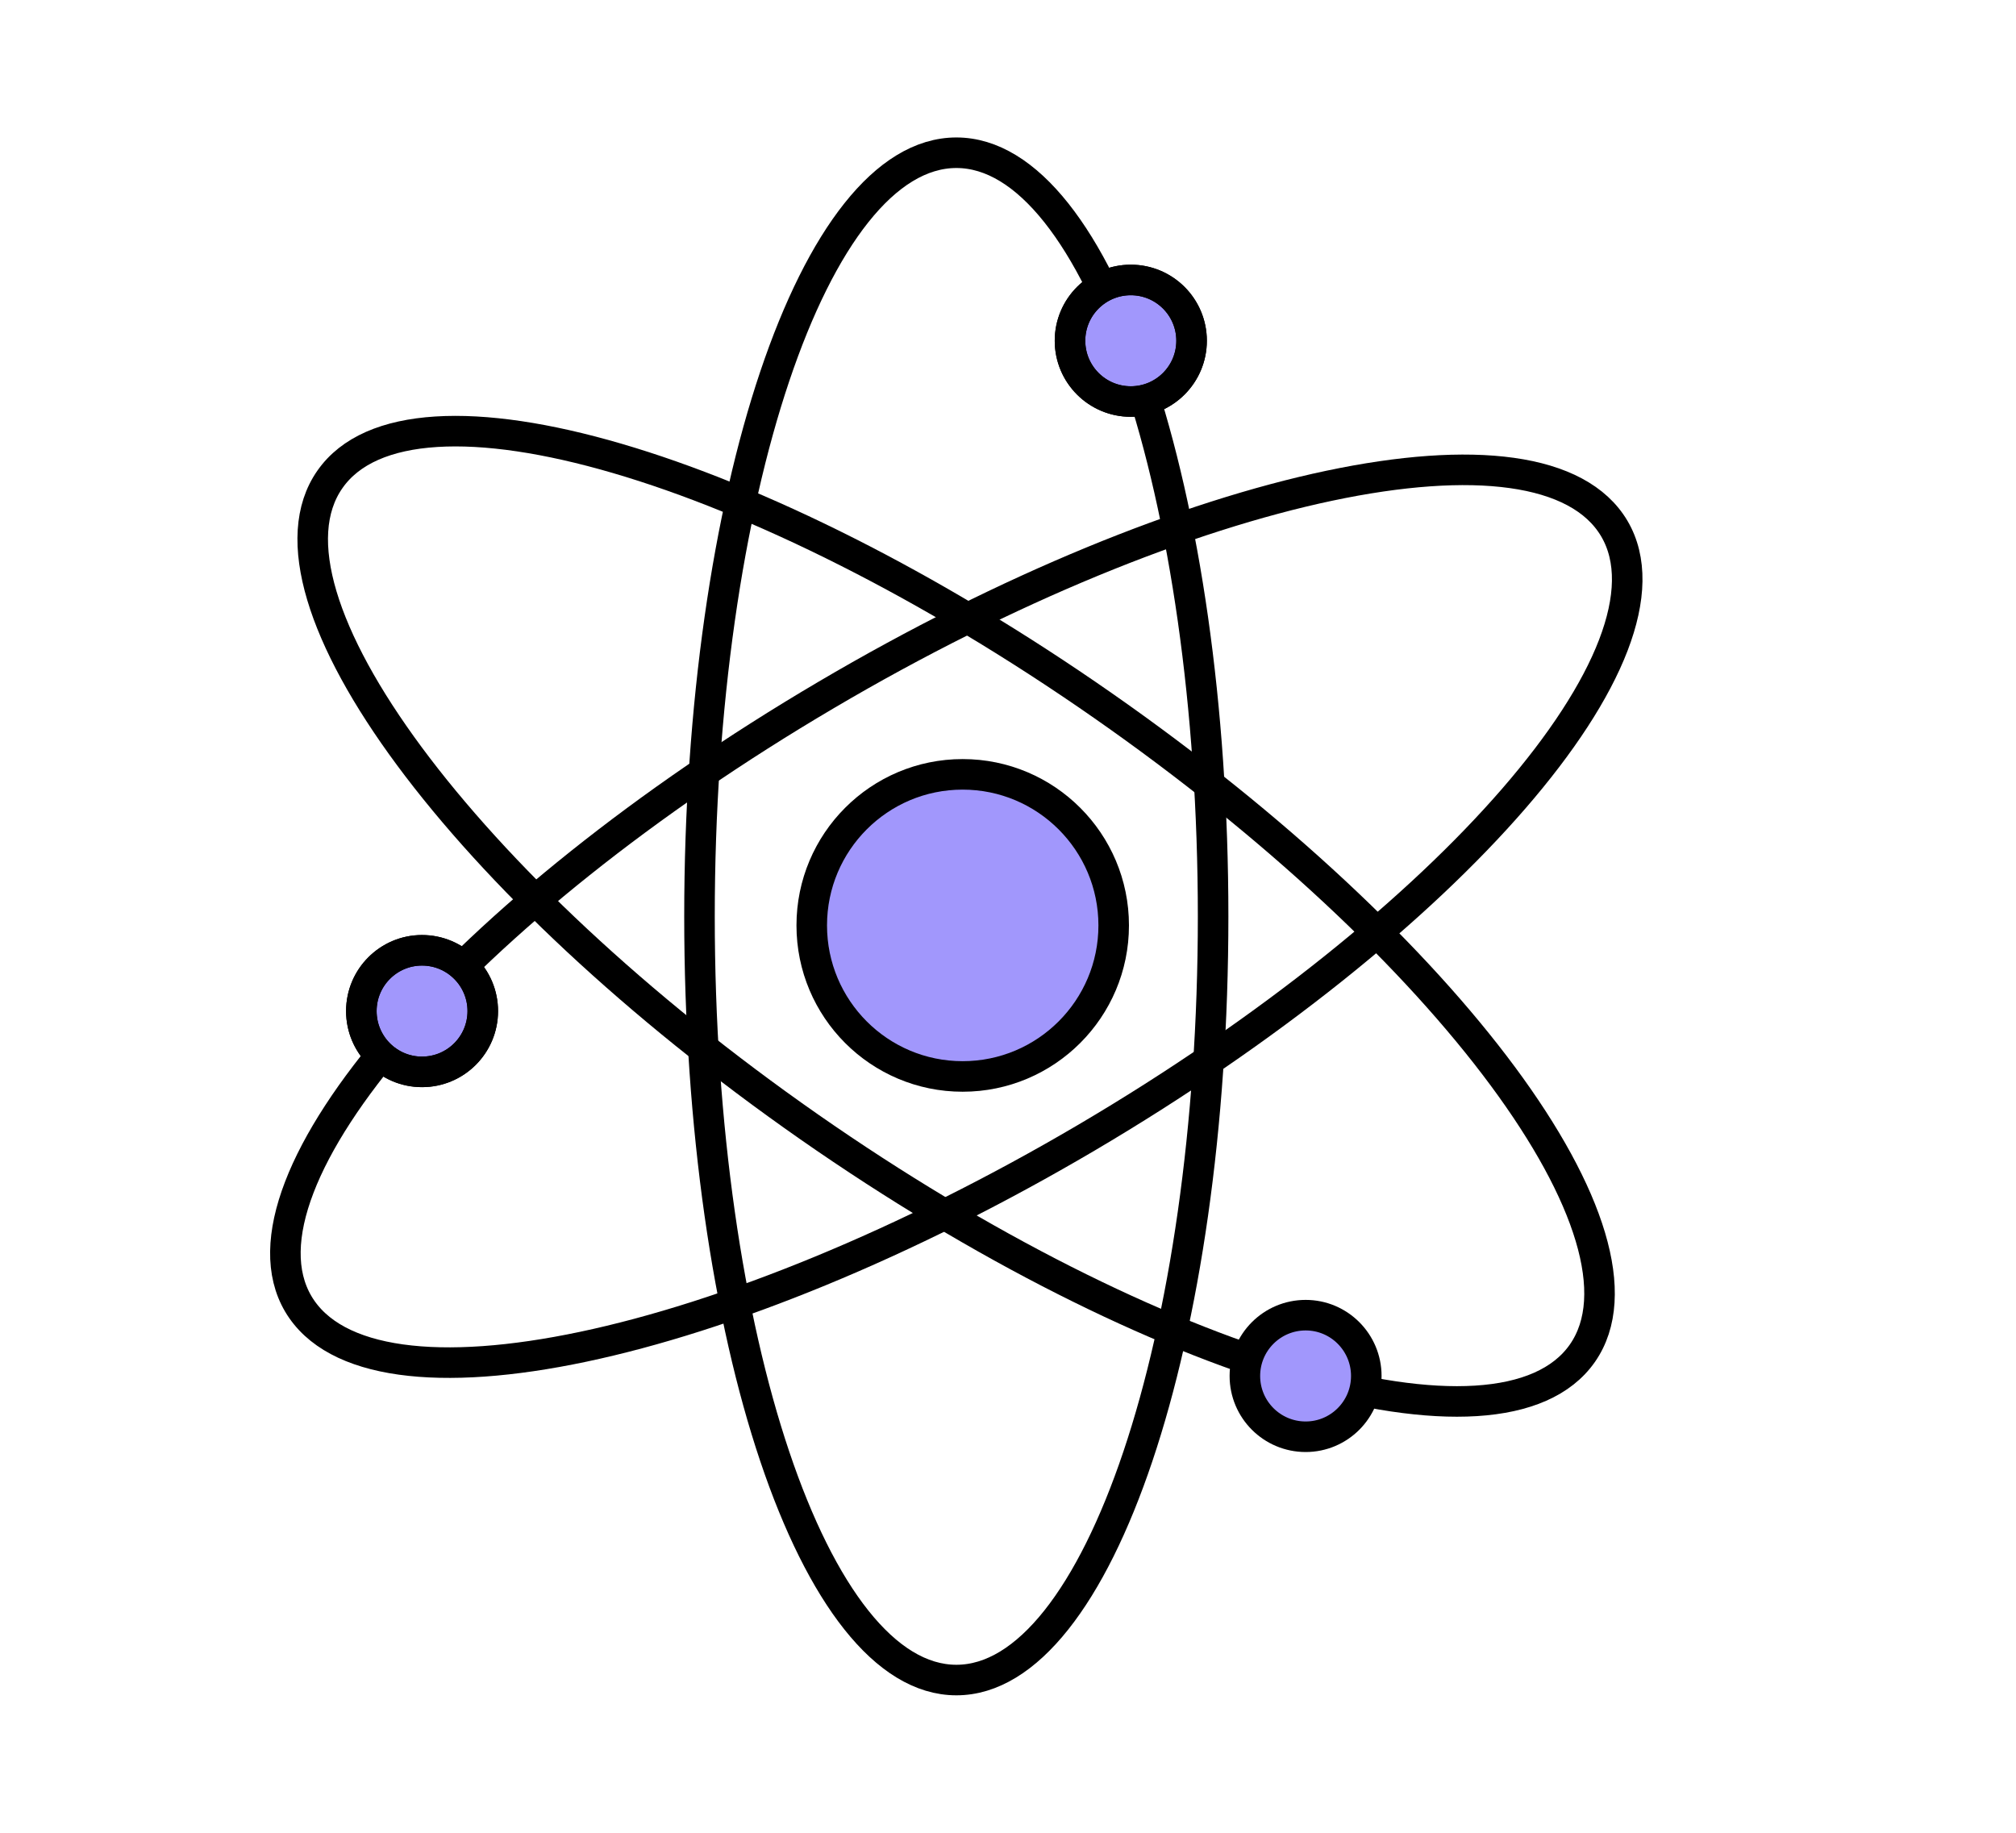
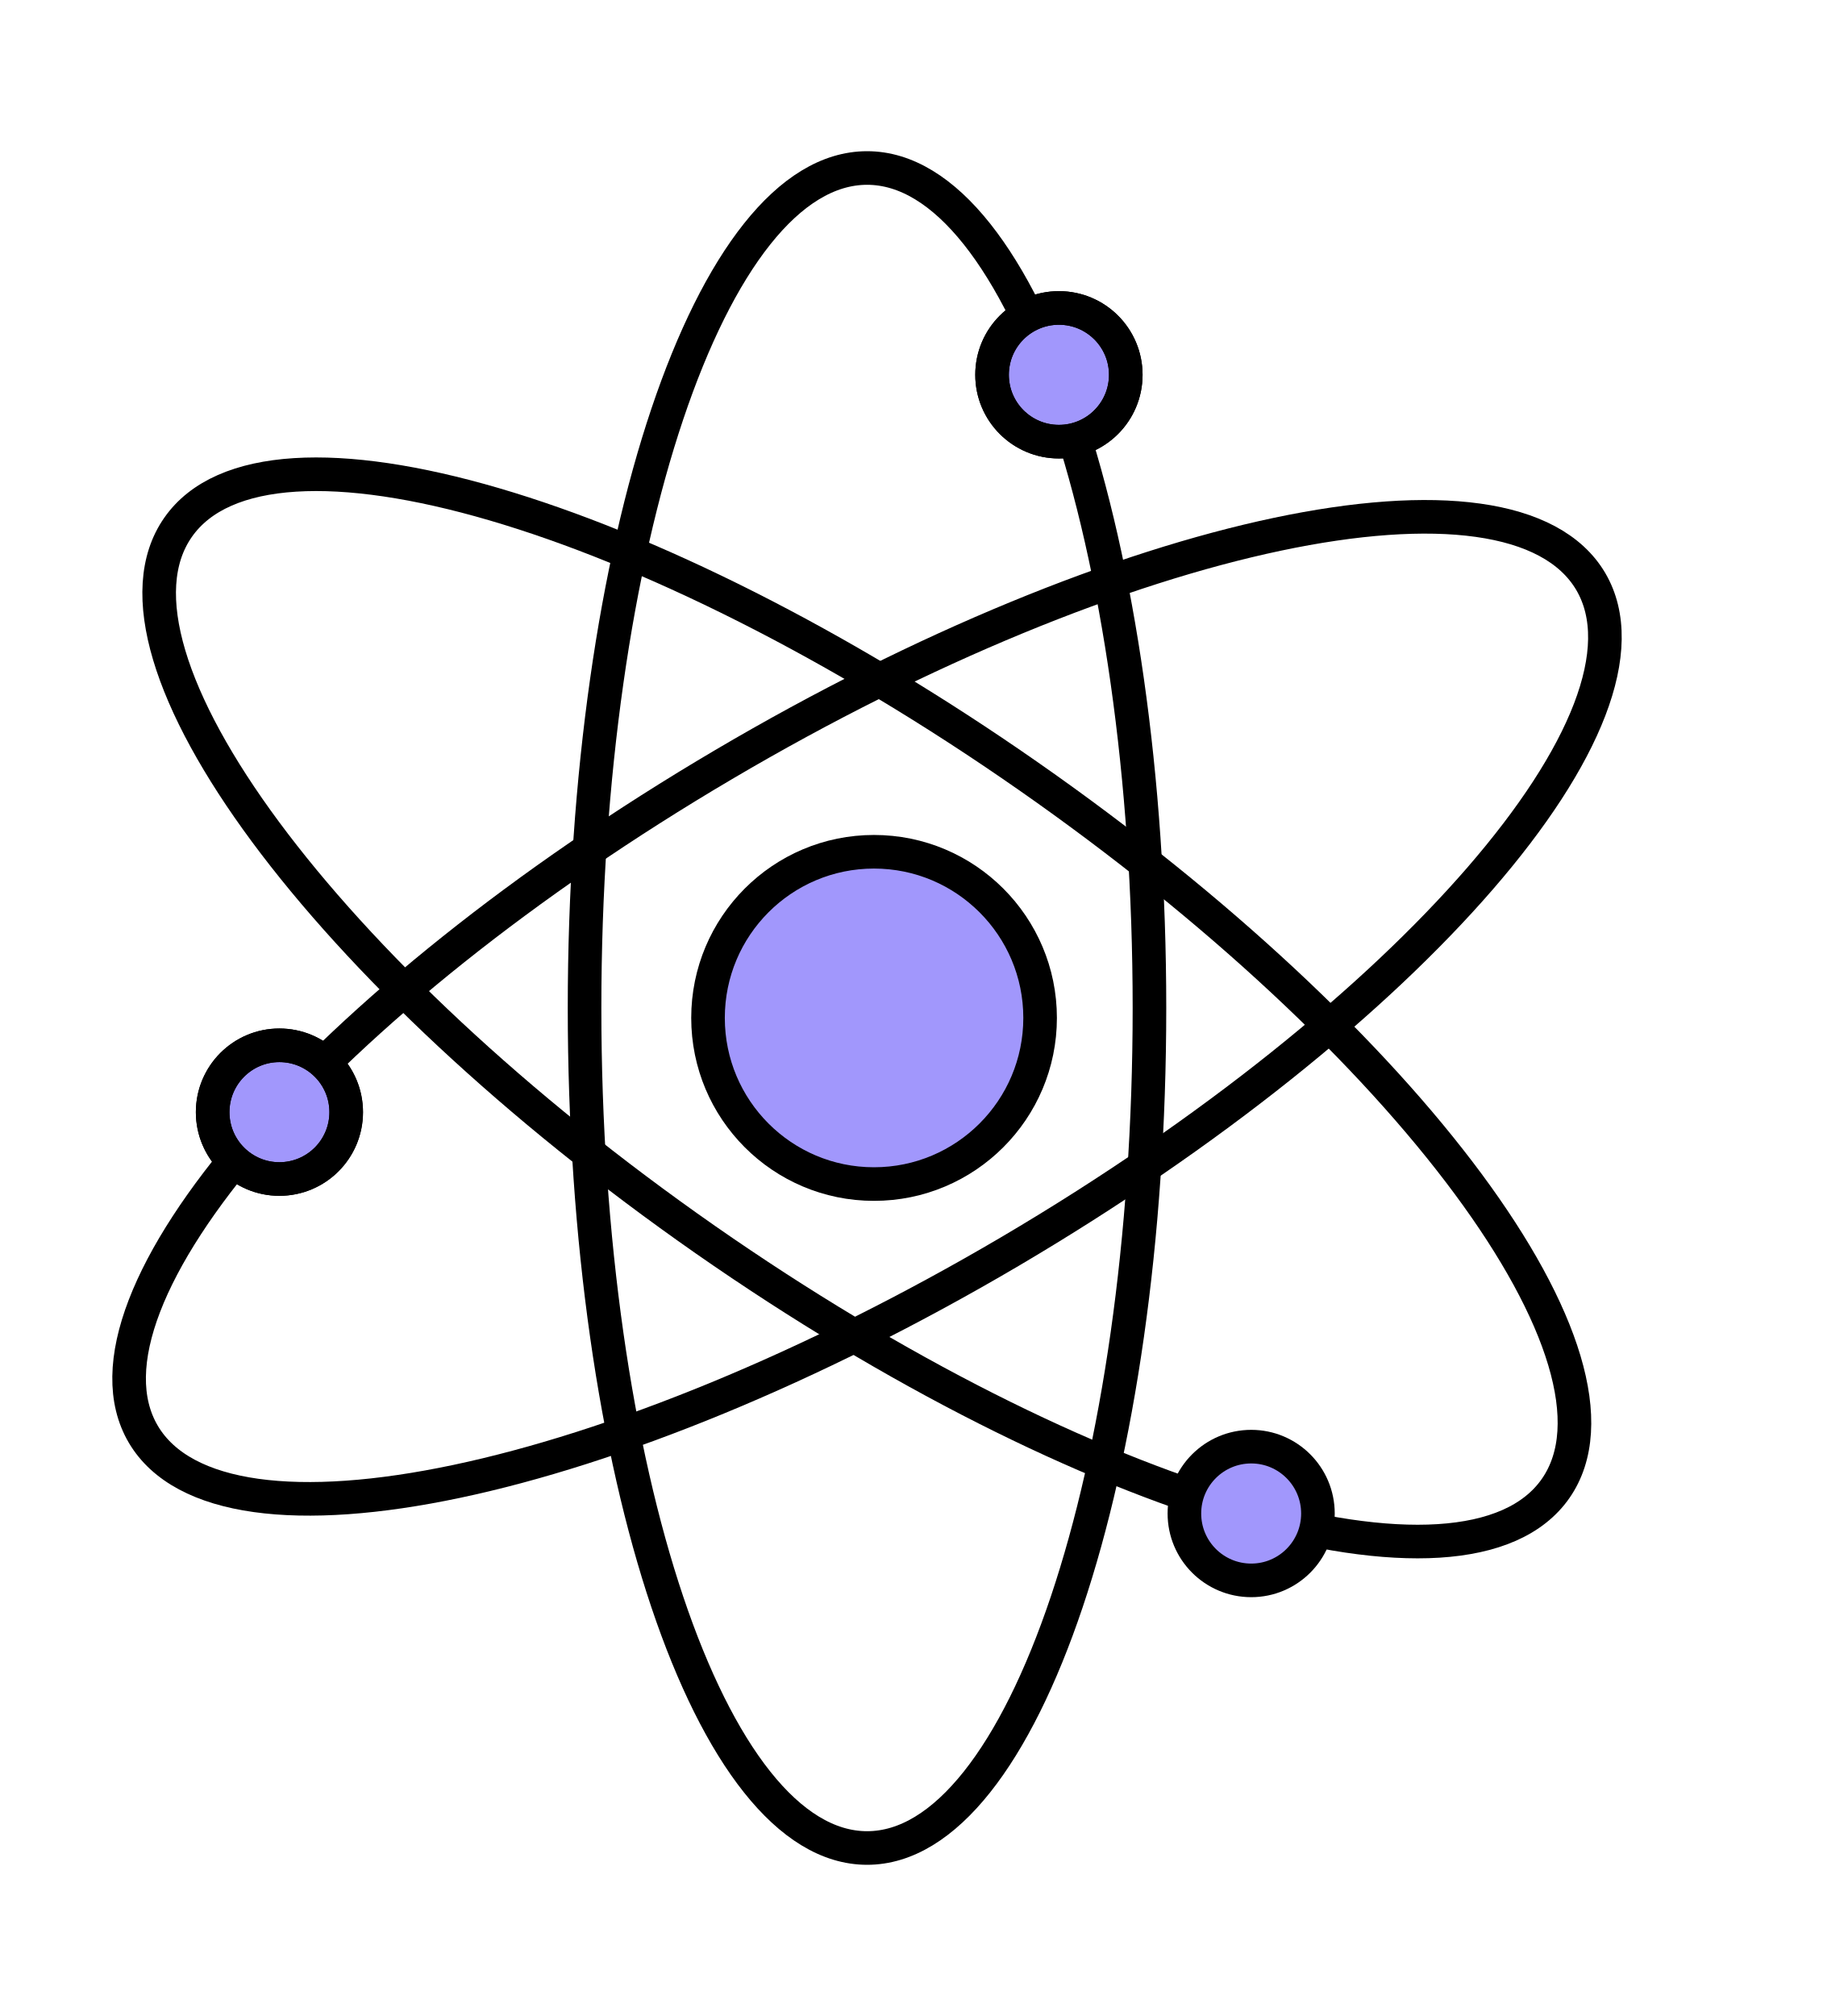
- <svg xmlns="http://www.w3.org/2000/svg" width="11" height="10" viewBox="0 0 11 12" fill="none">
+ <svg xmlns="http://www.w3.org/2000/svg" width="11" height="12" viewBox="0 0 11 12" fill="none">
  <path d="M5.162 11C6.09 11 6.843 8.761 6.843 6C6.843 3.239 6.09 1 5.162 1C4.233 1 3.48 3.239 3.48 6C3.48 8.761 4.233 11 5.162 11Z" stroke="black" stroke-width="0.2" stroke-miterlimit="10" />
  <path d="M6.015 7.448C8.394 6.046 9.941 4.262 9.47 3.461C8.998 2.661 6.687 3.149 4.308 4.551C1.929 5.952 0.382 7.737 0.853 8.537C1.325 9.337 3.635 8.849 6.015 7.448Z" stroke="black" stroke-width="0.2" stroke-miterlimit="10" />
  <path d="M9.261 8.86C9.792 8.098 8.387 6.2 6.122 4.62C3.858 3.04 1.591 2.377 1.06 3.139C0.528 3.9 1.934 5.798 4.198 7.378C6.463 8.958 8.73 9.622 9.261 8.86Z" stroke="black" stroke-width="0.2" stroke-miterlimit="10" />
  <path d="M5.203 7.048C5.749 7.048 6.192 6.605 6.192 6.059C6.192 5.513 5.749 5.07 5.203 5.07C4.657 5.07 4.215 5.513 4.215 6.059C4.215 6.605 4.657 7.048 5.203 7.048Z" fill="#A197FC" />
  <path d="M7.449 9.407C7.668 9.407 7.846 9.228 7.846 9.009C7.846 8.789 7.668 8.611 7.449 8.611C7.229 8.611 7.051 8.789 7.051 9.009C7.051 9.228 7.229 9.407 7.449 9.407Z" fill="#A197FC" />
  <path d="M1.667 7.018C1.887 7.018 2.065 6.84 2.065 6.62C2.065 6.4 1.887 6.222 1.667 6.222C1.448 6.222 1.27 6.4 1.27 6.62C1.27 6.84 1.448 7.018 1.667 7.018Z" fill="#A197FC" />
  <path d="M6.304 2.629C6.524 2.629 6.702 2.451 6.702 2.231C6.702 2.011 6.524 1.833 6.304 1.833C6.084 1.833 5.906 2.011 5.906 2.231C5.906 2.451 6.084 2.629 6.304 2.629Z" fill="#A197FC" />
  <path d="M7.449 9.407C7.668 9.407 7.846 9.228 7.846 9.009C7.846 8.789 7.668 8.611 7.449 8.611C7.229 8.611 7.051 8.789 7.051 9.009C7.051 9.228 7.229 9.407 7.449 9.407Z" fill="#A197FC" />
  <path d="M5.203 7.048C5.749 7.048 6.192 6.605 6.192 6.059C6.192 5.513 5.749 5.07 5.203 5.07C4.657 5.07 4.215 5.513 4.215 6.059C4.215 6.605 4.657 7.048 5.203 7.048Z" stroke="black" stroke-width="0.2" stroke-miterlimit="10" />
  <path d="M1.663 7.018C1.883 7.018 2.061 6.84 2.061 6.62C2.061 6.4 1.883 6.222 1.663 6.222C1.444 6.222 1.266 6.4 1.266 6.62C1.266 6.84 1.444 7.018 1.663 7.018Z" stroke="black" stroke-width="0.2" stroke-miterlimit="10" />
  <path d="M6.304 2.629C6.524 2.629 6.702 2.451 6.702 2.231C6.702 2.011 6.524 1.833 6.304 1.833C6.084 1.833 5.906 2.011 5.906 2.231C5.906 2.451 6.084 2.629 6.304 2.629Z" stroke="black" stroke-width="0.2" stroke-miterlimit="10" />
  <path d="M7.449 9.407C7.668 9.407 7.846 9.229 7.846 9.009C7.846 8.789 7.668 8.611 7.449 8.611C7.229 8.611 7.051 8.789 7.051 9.009C7.051 9.229 7.229 9.407 7.449 9.407Z" stroke="black" stroke-width="0.2" stroke-miterlimit="10" />
  <path d="M1.663 7.018C1.883 7.018 2.061 6.84 2.061 6.62C2.061 6.4 1.883 6.222 1.663 6.222C1.444 6.222 1.266 6.4 1.266 6.62C1.266 6.84 1.444 7.018 1.663 7.018Z" stroke="black" stroke-width="0.2" stroke-miterlimit="10" />
  <path d="M6.304 2.629C6.524 2.629 6.702 2.451 6.702 2.231C6.702 2.011 6.524 1.833 6.304 1.833C6.084 1.833 5.906 2.011 5.906 2.231C5.906 2.451 6.084 2.629 6.304 2.629Z" stroke="black" stroke-width="0.2" stroke-miterlimit="10" />
</svg>
